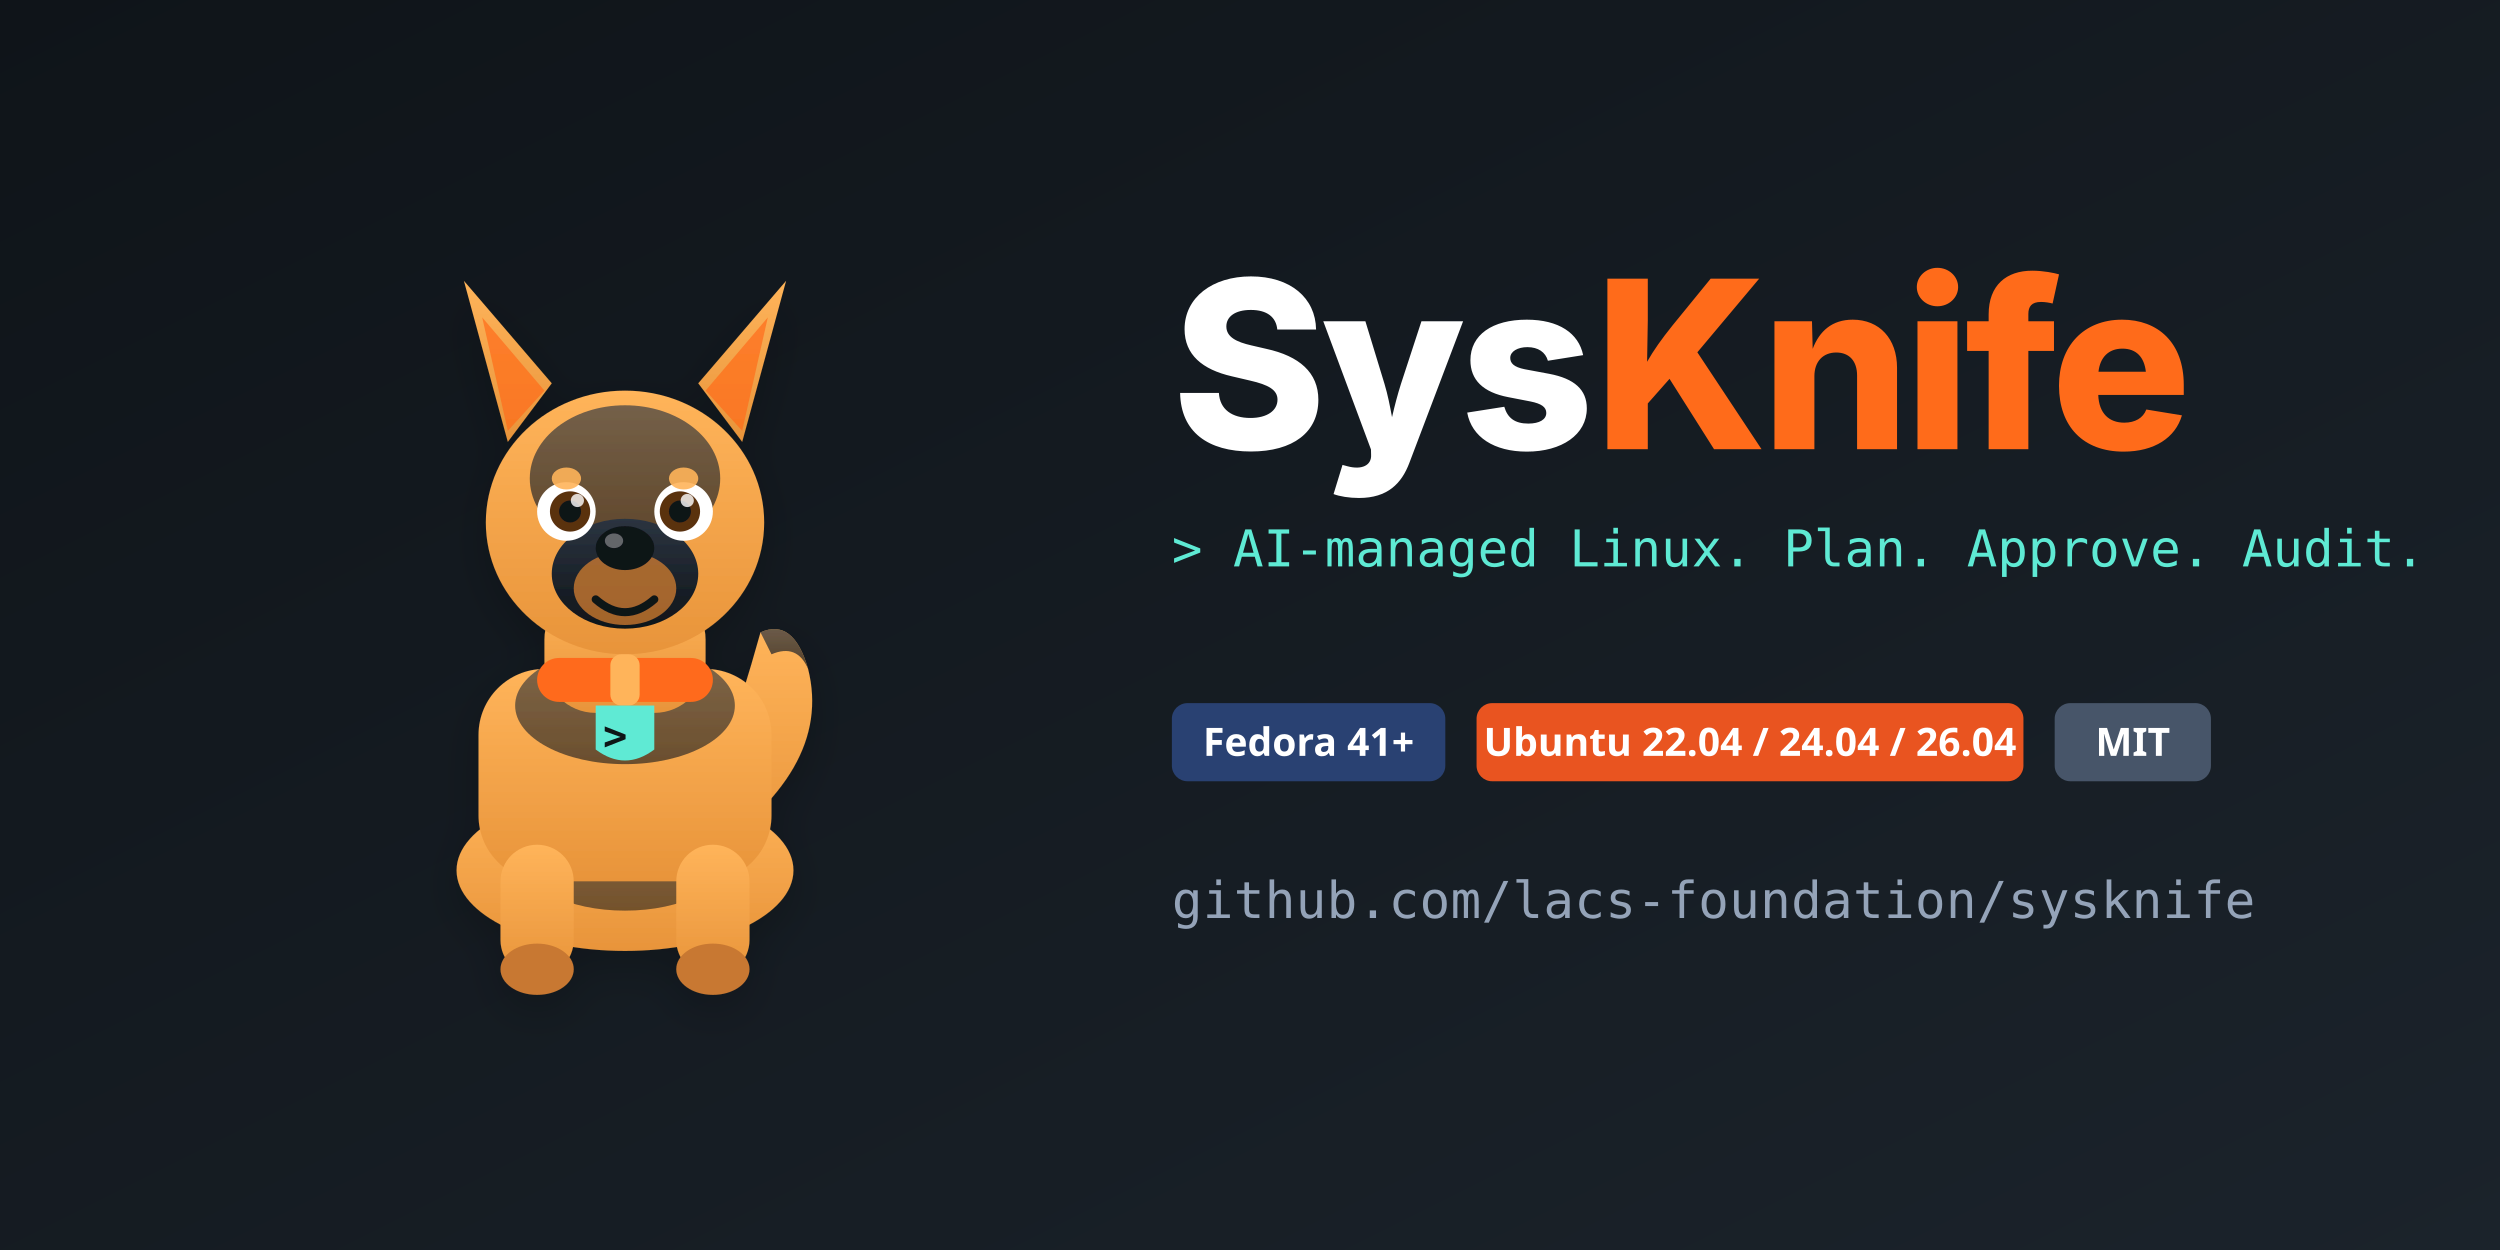
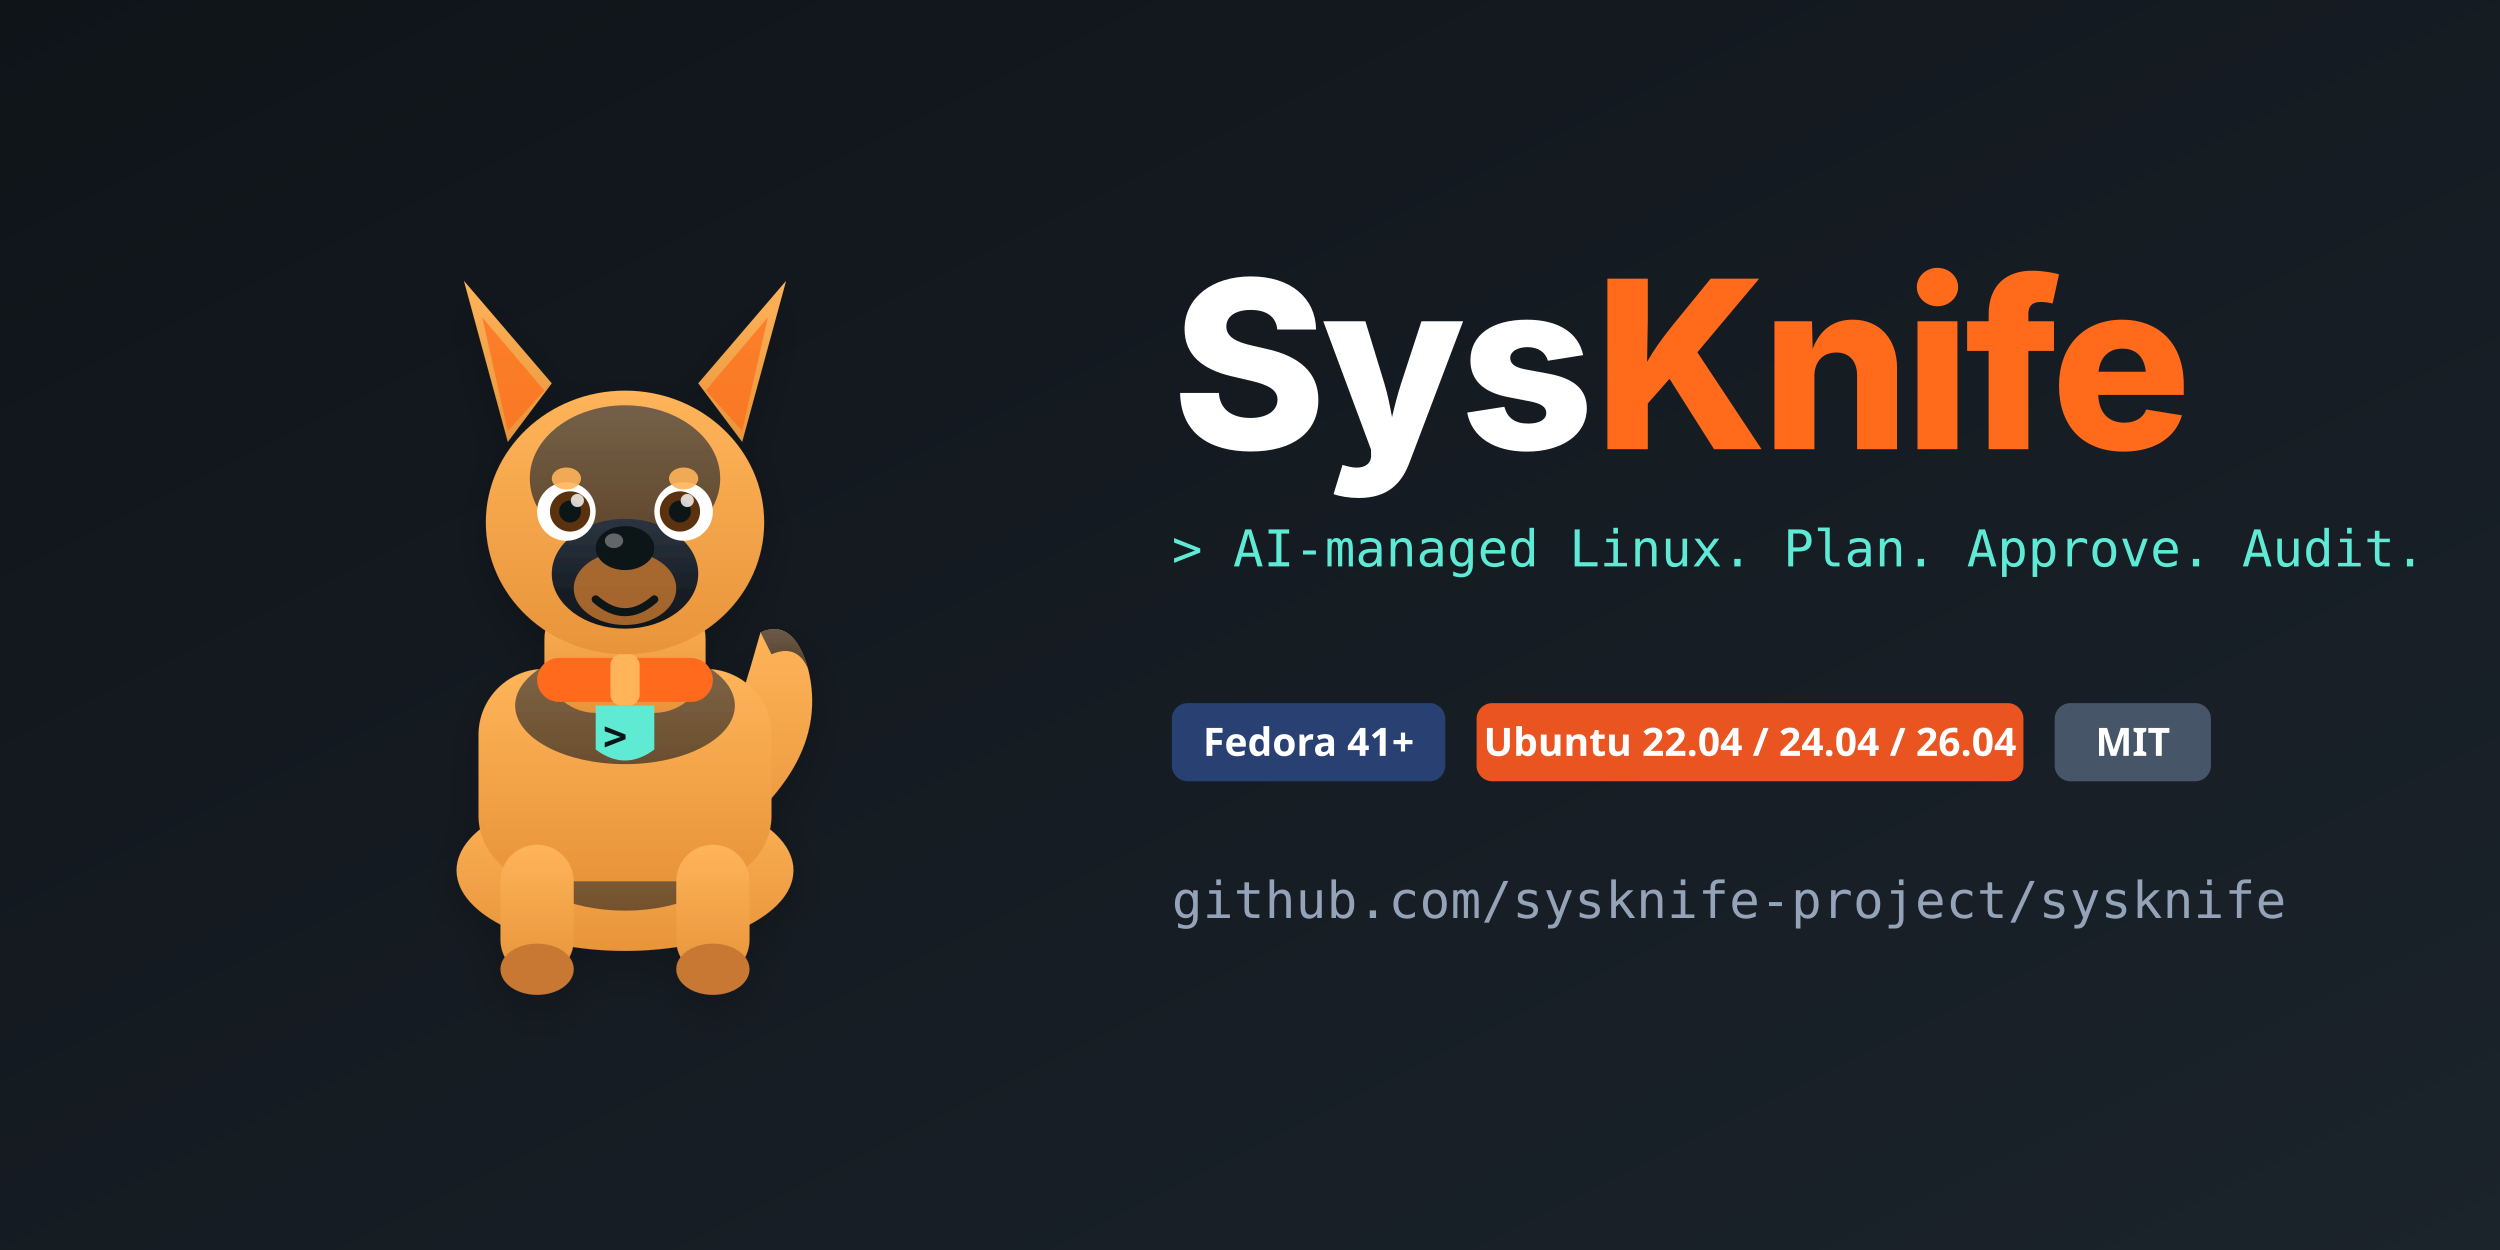
<svg xmlns="http://www.w3.org/2000/svg" viewBox="0 0 1280 640" width="1280" height="640" role="img" aria-labelledby="sp-title sp-desc">
  <defs>
    <linearGradient id="bgGrad" x1="0" y1="0" x2="1" y2="1">
      <stop offset="0%" stop-color="#0F1419" />
      <stop offset="100%" stop-color="#1B232B" />
    </linearGradient>
    <linearGradient id="coatGrad" x1="0" y1="0" x2="0" y2="1">
      <stop offset="0%" stop-color="#FFB45A" />
      <stop offset="100%" stop-color="#E8943A" />
    </linearGradient>
    <linearGradient id="saddleGrad" x1="0" y1="0" x2="0" y2="1">
      <stop offset="0%" stop-color="#2B3440" />
      <stop offset="100%" stop-color="#0F1419" />
    </linearGradient>
    <filter id="dogShadow" x="-8%" y="-8%" width="116%" height="116%">
      <feDropShadow dx="0" dy="4" stdDeviation="6" flood-color="#000" flood-opacity="0.20" />
    </filter>
  </defs>
  <rect width="1280" height="640" fill="url(#bgGrad)" />
  <g transform="translate(80 80) scale(1.875)" filter="url(#dogShadow)">
    <path d="M 148 192 Q 185 168 178 140 Q 174 126 165 130 Q 160 148 155 162 Z" fill="url(#coatGrad)" />
    <path d="M 165 130 Q 174 126 178 140 Q 175 133 168 136 Z" fill="url(#saddleGrad)" opacity="0.7" />
    <ellipse cx="128" cy="195" rx="46" ry="22" fill="url(#coatGrad)" />
    <ellipse cx="128" cy="192" rx="28" ry="14" fill="url(#saddleGrad)" opacity="0.55" />
    <rect x="88" y="140" width="80" height="58" rx="18" ry="18" fill="url(#coatGrad)" />
    <ellipse cx="128" cy="150" rx="30" ry="16" fill="url(#saddleGrad)" opacity="0.60" />
    <rect x="94" y="188" width="20" height="36" rx="10" ry="10" fill="url(#coatGrad)" />
    <ellipse cx="104" cy="222" rx="10" ry="7" fill="#C87830" />
    <rect x="142" y="188" width="20" height="36" rx="10" ry="10" fill="url(#coatGrad)" />
    <ellipse cx="152" cy="222" rx="10" ry="7" fill="#C87830" />
    <rect x="106" y="118" width="44" height="34" rx="14" ry="14" fill="url(#coatGrad)" />
    <ellipse cx="128" cy="100" rx="38" ry="36" fill="url(#coatGrad)" />
    <ellipse cx="128" cy="88" rx="26" ry="20" fill="url(#saddleGrad)" opacity="0.65" />
    <path d="M 96 78 L 84 34 L 108 62 Z" fill="url(#coatGrad)" />
    <path d="M 96 75 L 89 44 L 106 64 Z" fill="#FF6B1A" opacity="0.70" />
    <path d="M 160 78 L 172 34 L 148 62 Z" fill="url(#coatGrad)" />
    <path d="M 160 75 L 167 44 L 150 64 Z" fill="#FF6B1A" opacity="0.70" />
    <ellipse cx="128" cy="114" rx="20" ry="15" fill="url(#saddleGrad)" />
    <ellipse cx="128" cy="118" rx="14" ry="10" fill="#C87830" opacity="0.80" />
    <ellipse cx="128" cy="107" rx="8" ry="6" fill="#0F1419" />
    <ellipse cx="125" cy="105" rx="2.5" ry="2" fill="#fff" opacity="0.35" />
    <ellipse cx="112" cy="97" rx="8" ry="8" fill="#fff" />
    <ellipse cx="113" cy="97" rx="5.5" ry="5.5" fill="#5A3010" />
    <ellipse cx="113" cy="97" rx="3" ry="3" fill="#0F1419" />
    <ellipse cx="115" cy="94" rx="1.8" ry="1.8" fill="#fff" opacity="0.80" />
    <ellipse cx="144" cy="97" rx="8" ry="8" fill="#fff" />
    <ellipse cx="143" cy="97" rx="5.5" ry="5.5" fill="#5A3010" />
    <ellipse cx="143" cy="97" rx="3" ry="3" fill="#0F1419" />
    <ellipse cx="145" cy="94" rx="1.8" ry="1.8" fill="#fff" opacity="0.80" />
    <ellipse cx="112" cy="88" rx="4" ry="3" fill="#FFB45A" opacity="0.90" />
    <ellipse cx="144" cy="88" rx="4" ry="3" fill="#FFB45A" opacity="0.90" />
    <path d="M 120 121 Q 128 128 136 121" stroke="#0F1419" stroke-width="2.2" fill="none" stroke-linecap="round" />
    <rect x="104" y="137" width="48" height="12" rx="6" ry="6" fill="#FF6B1A" />
    <rect x="124" y="136" width="8" height="14" rx="3" ry="3" fill="#FFB45A" />
    <path d="M 120 150 L 136 150 L 136 162 Q 128 168 120 162 Z" fill="#5EEAD4" />
    <text x="122" y="162" font-family="ui-monospace, monospace" font-size="11" font-weight="700" fill="#0F1419">&gt;</text>
  </g>
  <g transform="translate(600 230)">
    <text font-family="ui-sans-serif, system-ui, -apple-system, 'Segoe UI', Inter, sans-serif" font-size="120" font-weight="800" letter-spacing="-3" fill="#FFFFFF">
      Sys<tspan fill="#FF6B1A">Knife</tspan>
    </text>
  </g>
  <g transform="translate(600 290)">
    <text font-family="ui-monospace, SFMono-Regular, Menlo, Consolas, monospace" font-size="26" fill="#5EEAD4">
      &gt; AI-managed Linux. Plan. Approve. Audit.
    </text>
  </g>
  <g transform="translate(600 360)" font-family="ui-sans-serif, system-ui, sans-serif" font-size="20" font-weight="600">
    <rect x="0" y="0" width="140" height="40" rx="8" fill="#294172" />
    <text x="70" y="27" text-anchor="middle" fill="#FFFFFF">Fedora 41+</text>
    <rect x="156" y="0" width="280" height="40" rx="8" fill="#E95420" />
    <text x="296" y="27" text-anchor="middle" fill="#FFFFFF">Ubuntu 22.04 / 24.04 / 26.04</text>
    <rect x="452" y="0" width="80" height="40" rx="8" fill="#475569" />
    <text x="492" y="27" text-anchor="middle" fill="#FFFFFF">MIT</text>
  </g>
  <g transform="translate(600 470)">
    <text font-family="ui-monospace, SFMono-Regular, Menlo, Consolas, monospace" font-size="26" fill="#94A3B8" letter-spacing="0.2">
-       github.com/lacs-foundation/sysknife
+       github.com/sysknife-project/sysknife
    </text>
  </g>
</svg>
